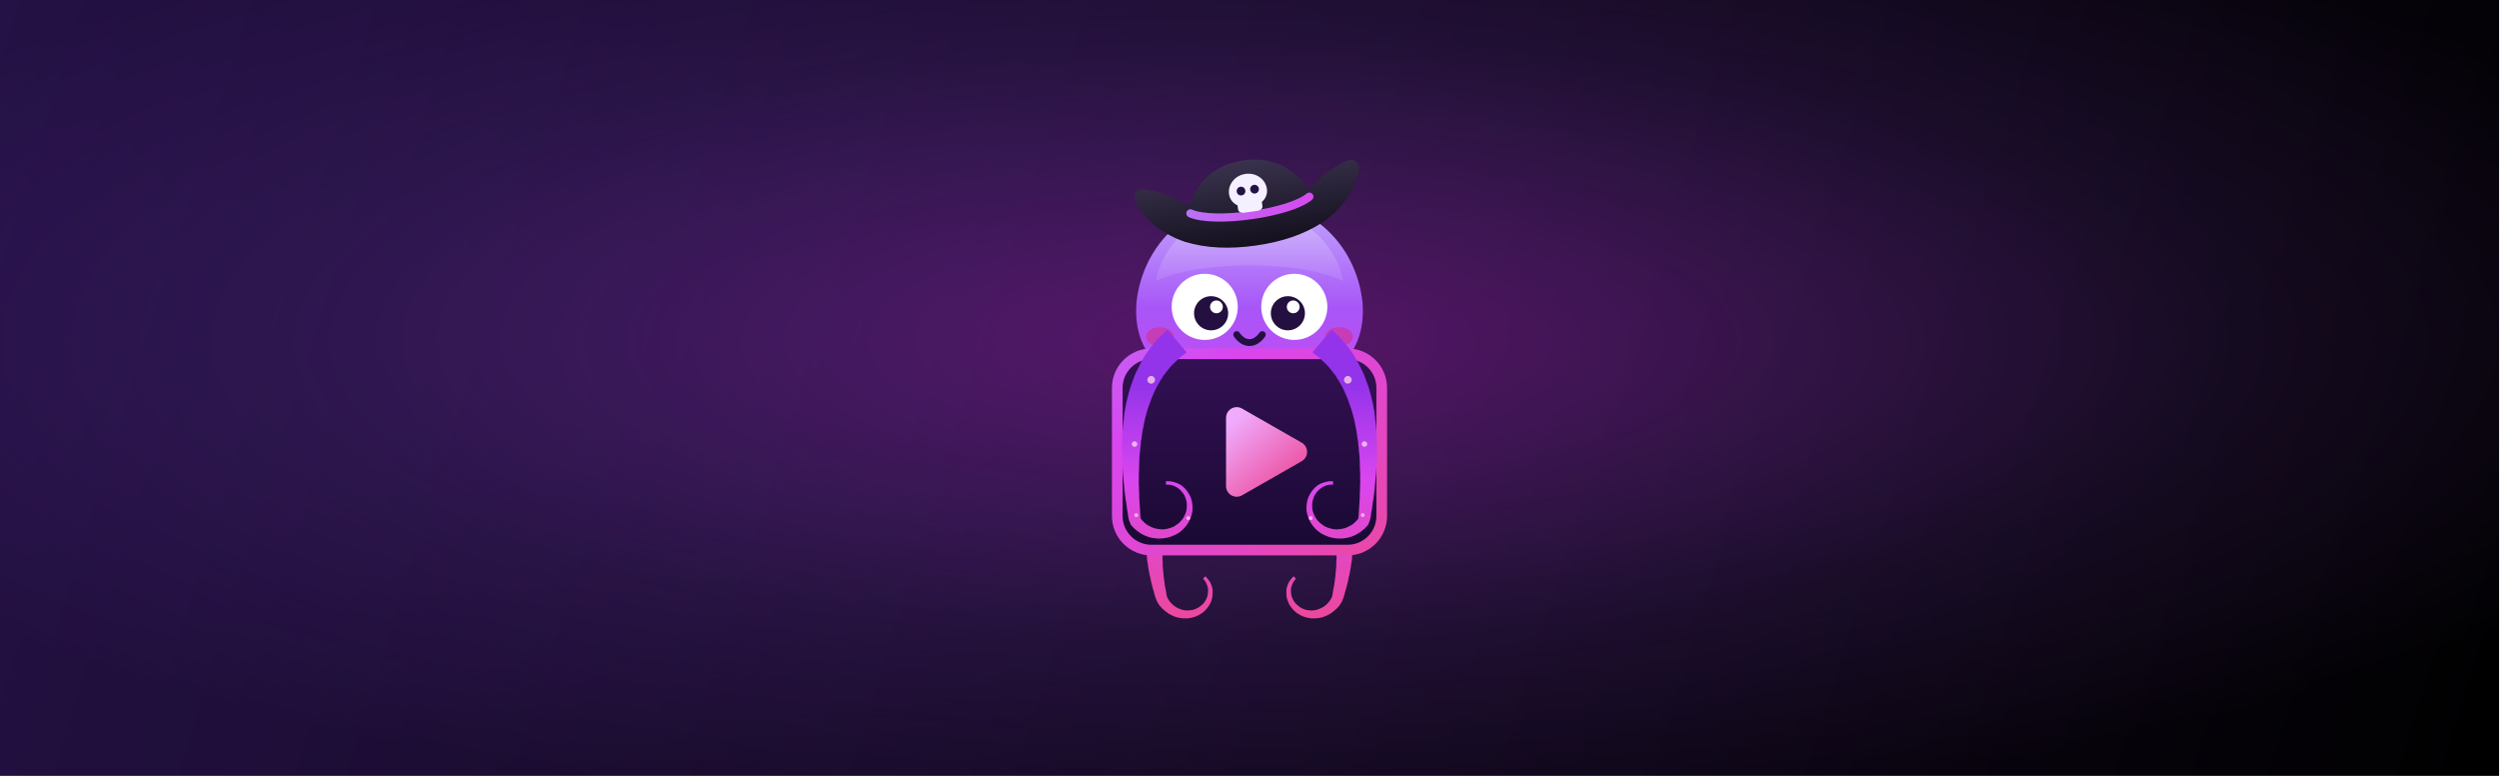
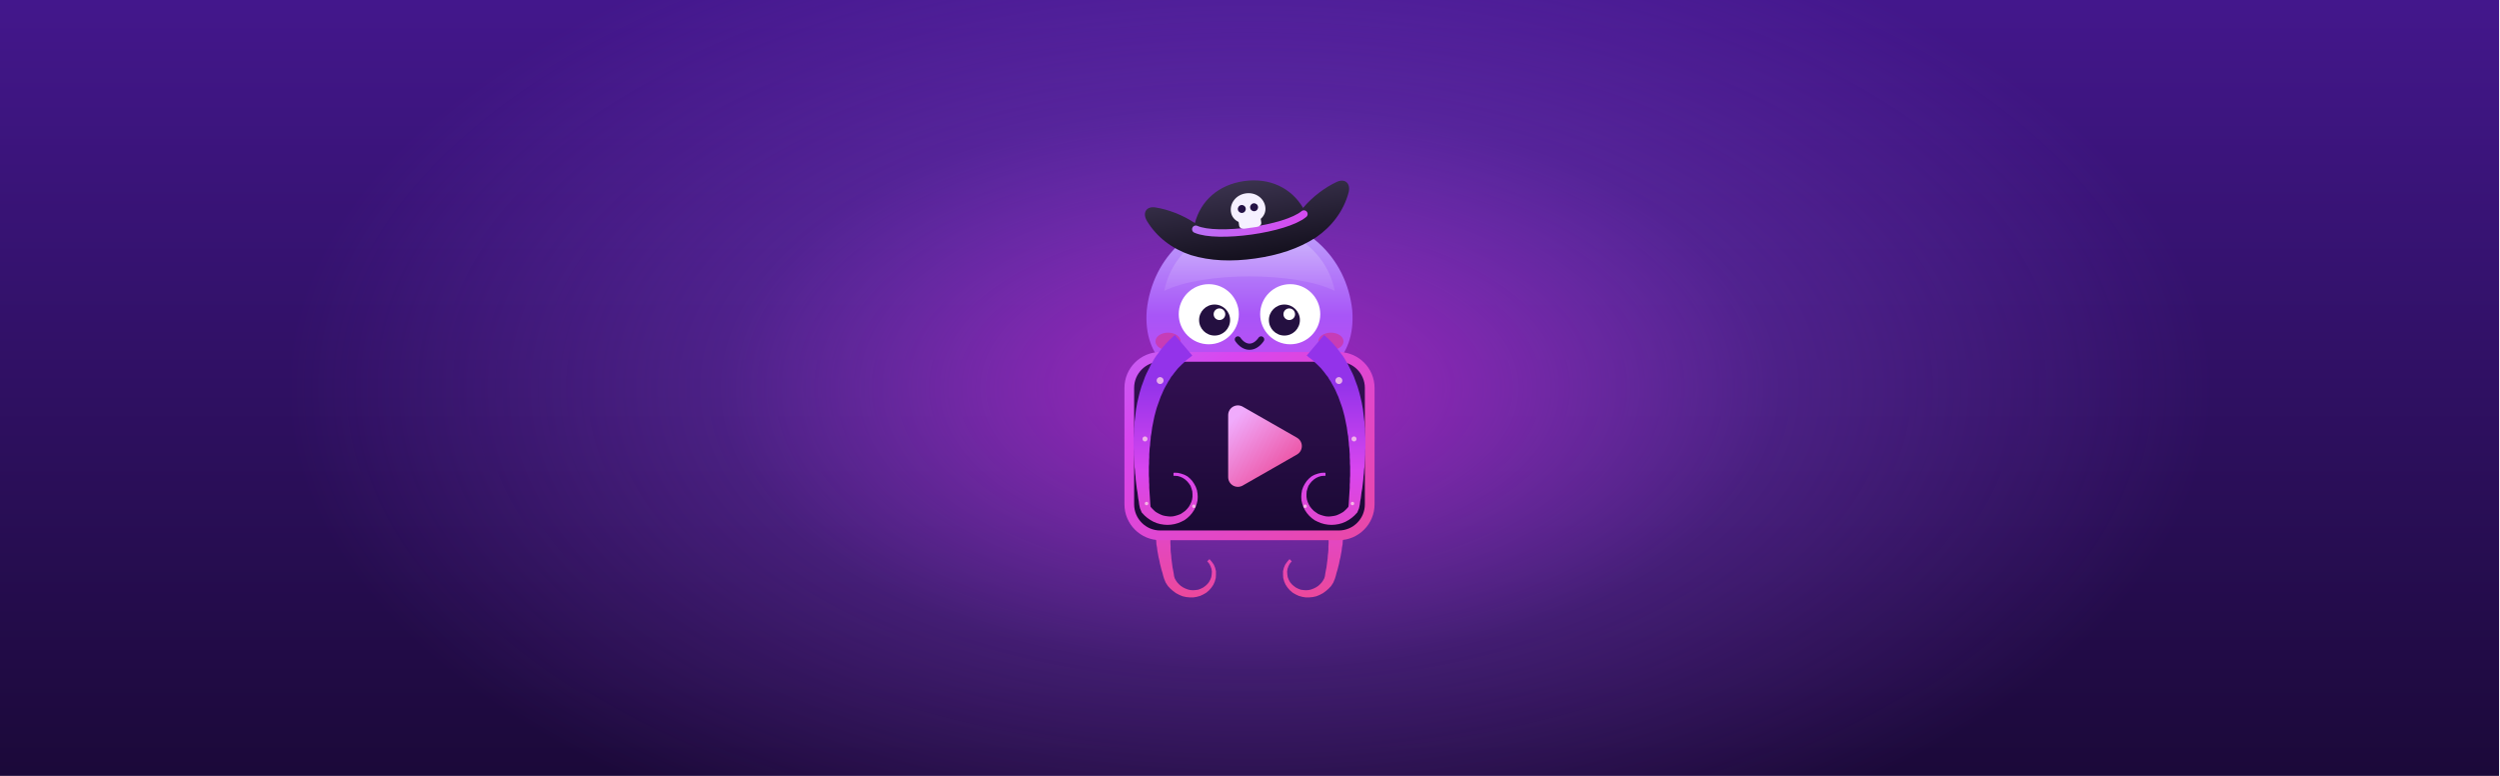
<svg xmlns="http://www.w3.org/2000/svg" viewBox="0 0 2320 720" width="2320" height="720" role="img">
  <defs>
+     <linearGradient id="night" x1="0" y1="0" x2="0" y2="720" gradientUnits="userSpaceOnUse">
+       <stop offset="0" stop-color="#43178C" />
+       <stop offset="1" stop-color="#1B0939" />
+     </linearGradient>
+     <radialGradient id="light">
+       <stop offset="0" stop-color="#C026D3" stop-opacity=".82" />
+       <stop offset=".55" stop-color="#A855F7" stop-opacity=".24" />
+       <stop offset="1" stop-color="#A855F7" stop-opacity="0" />
+     </radialGradient>
    <linearGradient id="gV" x1="46" y1="26" x2="196" y2="214" gradientUnits="userSpaceOnUse">
      <stop offset="0" stop-color="#A78BFA" />
      <stop offset=".42" stop-color="#D946EF" />
      <stop offset="1" stop-color="#EC4899" />
    </linearGradient>
    <linearGradient id="gHd" x1="0" y1="26" x2="0" y2="140" gradientUnits="userSpaceOnUse">
      <stop offset="0" stop-color="#C4B5FD" />
      <stop offset=".5" stop-color="#A855F7" />
      <stop offset="1" stop-color="#D946EF" />
    </linearGradient>
    <linearGradient id="gA" x1="0" y1="118" x2="0" y2="230" gradientUnits="userSpaceOnUse">
      <stop offset="0" stop-color="#9333EA" />
      <stop offset=".4" stop-color="#D946EF" />
      <stop offset="1" stop-color="#EC4899" />
    </linearGradient>
    <linearGradient id="gT" x1="0" y1="104" x2="0" y2="196" gradientUnits="userSpaceOnUse">
      <stop offset="0" stop-color="#341054" />
      <stop offset="1" stop-color="#190933" />
    </linearGradient>
    <linearGradient id="gS" x1="0" y1="34" x2="0" y2="86" gradientUnits="userSpaceOnUse">
      <stop offset="0" stop-color="#fff" stop-opacity=".28" />
      <stop offset="1" stop-color="#fff" stop-opacity="0" />
    </linearGradient>
    <linearGradient id="gP" x1="114" y1="134" x2="142" y2="166" gradientUnits="userSpaceOnUse">
      <stop offset="0" stop-color="#F0ABFC" />
      <stop offset="1" stop-color="#EC4899" />
    </linearGradient>
    <linearGradient id="gH" x1="0" y1="14" x2="0" y2="78" gradientUnits="userSpaceOnUse">
      <stop offset="0" stop-color="#3C3450" />
      <stop offset="1" stop-color="#15111F" />
    </linearGradient>
-     <linearGradient id="bg" x1="0" y1="0" x2="2320" y2="720" gradientUnits="userSpaceOnUse">
-       <stop offset="0" stop-color="#241145" />
-       <stop offset=".55" stop-color="#12081F" />
-       <stop offset="1" stop-color="#000000" />
-     </linearGradient>
-     <radialGradient id="halo" cx="50%" cy="44%" r="62%">
-       <stop offset="0" stop-color="#C026D3" stop-opacity=".40" />
-       <stop offset=".62" stop-color="#A855F7" stop-opacity=".10" />
-       <stop offset="1" stop-color="#A855F7" stop-opacity="0" />
-     </radialGradient>
  </defs>
-   <rect width="2320" height="720" fill="url(#bg)" />
-   <rect width="2320" height="720" fill="url(#halo)" />
-   <g transform="translate(922.4 122.4) scale(1.98)">
+   <rect width="2320" height="720" fill="url(#night)" />
+   <ellipse cx="1160" cy="360" rx="900.0" ry="475.2" fill="url(#light)" />
+   <g transform="translate(944.00 144.00) scale(1.8)">
    <g fill="url(#gA)">
      <path d="M 84.6 150.4 L 83.8 151.8 L 82.9 153.2 L 82.1 154.7 L 81.3 156.2 L 80.5 157.7 L 79.7 159.2 L 79.0 160.8 L 78.3 162.3 L 77.6 163.9 L 77.0 165.5 L 76.3 167.1 L 75.7 168.7 L 75.2 170.3 L 74.7 171.9 L 74.2 173.6 L 73.7 175.2 L 73.3 176.9 L 73.0 178.6 L 72.6 180.3 L 72.3 182.0 L 72.1 183.7 L 71.9 185.4 L 71.7 187.1 L 71.6 188.8 L 71.6 190.5 L 71.5 192.2 L 71.6 193.9 L 71.6 195.6 L 71.7 197.3 L 71.9 199.0 L 72.0 200.7 L 72.3 202.3 L 72.5 204.0 L 72.8 205.6 L 73.1 207.3 L 73.5 208.9 L 73.8 210.5 L 74.2 212.1 L 74.6 213.7 L 75.1 215.3 L 75.5 216.9 L 76.0 218.5 L 76.8 220.4 L 77.9 222.1 L 79.2 223.5 L 80.6 224.7 L 82.1 225.8 L 83.8 226.7 L 85.5 227.4 L 87.3 227.8 L 89.2 228.0 L 91.0 228.0 L 92.8 227.7 L 94.6 227.2 L 96.3 226.4 L 97.8 225.5 L 99.2 224.3 L 100.4 222.9 L 101.4 221.4 L 102.1 219.8 L 102.6 218.0 L 102.7 216.3 L 102.7 214.5 L 102.3 212.8 L 101.6 211.1 L 100.6 209.7 L 99.5 208.4 L 99.3 208.3 L 98.2 209.4 L 98.3 209.5 L 99.3 210.7 L 99.9 211.9 L 100.4 213.3 L 100.6 214.7 L 100.5 216.1 L 100.3 217.5 L 99.8 218.8 L 99.1 220.1 L 98.2 221.2 L 97.2 222.1 L 96.1 222.9 L 94.9 223.5 L 93.6 224.0 L 92.2 224.2 L 90.9 224.3 L 89.5 224.2 L 88.2 223.9 L 86.9 223.4 L 85.7 222.8 L 84.6 222.1 L 83.6 221.2 L 82.7 220.2 L 82.0 219.2 L 81.4 218.1 L 81.1 217.0 L 80.9 215.6 L 80.6 214.0 L 80.3 212.5 L 80.1 210.9 L 79.9 209.4 L 79.7 207.9 L 79.6 206.3 L 79.4 204.8 L 79.3 203.3 L 79.3 201.7 L 79.2 200.2 L 79.2 198.7 L 79.3 197.2 L 79.4 195.7 L 79.5 194.2 L 79.6 192.7 L 79.8 191.2 L 80.0 189.7 L 80.3 188.2 L 80.6 186.8 L 81.0 185.3 L 81.3 183.9 L 81.8 182.5 L 82.2 181.1 L 82.7 179.6 L 83.2 178.3 L 83.8 176.9 L 84.3 175.5 L 85.0 174.2 L 85.6 172.8 L 86.3 171.5 L 87.0 170.2 L 87.7 168.9 L 88.5 167.6 L 89.3 166.3 L 90.1 165.0 L 90.9 163.8 L 91.7 162.5 L 92.6 161.3 L 93.5 160.1 L 94.4 158.9 L 95.4 157.6 Z" />
      <path d="M 144.6 157.6 L 145.6 158.9 L 146.5 160.1 L 147.4 161.3 L 148.3 162.5 L 149.1 163.8 L 149.9 165.0 L 150.7 166.3 L 151.5 167.6 L 152.3 168.9 L 153.0 170.2 L 153.7 171.5 L 154.4 172.8 L 155.0 174.2 L 155.7 175.5 L 156.2 176.9 L 156.8 178.3 L 157.3 179.6 L 157.8 181.1 L 158.2 182.5 L 158.7 183.9 L 159.0 185.3 L 159.4 186.8 L 159.7 188.2 L 160.0 189.7 L 160.2 191.2 L 160.4 192.7 L 160.5 194.2 L 160.6 195.7 L 160.7 197.2 L 160.8 198.7 L 160.8 200.2 L 160.7 201.7 L 160.7 203.3 L 160.6 204.8 L 160.4 206.3 L 160.3 207.9 L 160.1 209.4 L 159.9 210.9 L 159.7 212.5 L 159.4 214.0 L 159.1 215.6 L 158.9 217.0 L 158.6 218.1 L 158.0 219.2 L 157.3 220.2 L 156.4 221.2 L 155.4 222.1 L 154.3 222.8 L 153.1 223.4 L 151.8 223.9 L 150.5 224.2 L 149.1 224.3 L 147.8 224.2 L 146.4 224.0 L 145.1 223.5 L 143.9 222.9 L 142.8 222.1 L 141.8 221.2 L 140.9 220.1 L 140.2 218.8 L 139.7 217.5 L 139.5 216.1 L 139.4 214.7 L 139.6 213.3 L 140.1 211.9 L 140.7 210.7 L 141.7 209.5 L 141.8 209.4 L 140.7 208.3 L 140.5 208.4 L 139.4 209.7 L 138.4 211.1 L 137.7 212.8 L 137.3 214.5 L 137.3 216.3 L 137.4 218.0 L 137.9 219.8 L 138.6 221.4 L 139.6 222.9 L 140.8 224.3 L 142.2 225.5 L 143.7 226.4 L 145.4 227.2 L 147.2 227.7 L 149.0 228.0 L 150.8 228.0 L 152.7 227.8 L 154.5 227.4 L 156.2 226.7 L 157.9 225.8 L 159.4 224.7 L 160.8 223.5 L 162.1 222.1 L 163.2 220.4 L 164.0 218.5 L 164.5 216.9 L 164.9 215.3 L 165.4 213.7 L 165.8 212.1 L 166.2 210.5 L 166.5 208.9 L 166.9 207.3 L 167.2 205.6 L 167.5 204.0 L 167.7 202.3 L 168.0 200.7 L 168.1 199.0 L 168.3 197.3 L 168.4 195.6 L 168.4 193.9 L 168.5 192.2 L 168.4 190.5 L 168.4 188.8 L 168.3 187.1 L 168.1 185.4 L 167.9 183.7 L 167.7 182.0 L 167.4 180.3 L 167.0 178.6 L 166.7 176.9 L 166.3 175.2 L 165.8 173.6 L 165.3 171.9 L 164.8 170.3 L 164.3 168.7 L 163.7 167.1 L 163.0 165.5 L 162.4 163.9 L 161.7 162.3 L 161.0 160.8 L 160.3 159.2 L 159.5 157.7 L 158.7 156.2 L 157.9 154.7 L 157.1 153.2 L 156.2 151.8 L 155.4 150.4 Z" />
    </g>
    <path d="M 120 32 C 92 32, 70 52, 67 80 C 66 93, 70 102, 76 108 L 164 108 C 170 102, 174 93, 173 80 C 170 52, 148 32, 120 32 Z" fill="url(#gHd)" />
    <path d="M 120 36 C 98 36, 80 50, 76 70 C 96 60, 144 60, 164 70 C 160 50, 142 36, 120 36 Z" fill="url(#gS)" />
    <rect x="58.0" y="104.0" width="124.0" height="92.0" rx="16.0" fill="url(#gT)" />
    <rect x="58.0" y="104.0" width="124.0" height="92.0" rx="16.0" fill="none" stroke="url(#gV)" stroke-width="5" />
    <circle cx="99" cy="82" r="15.5" fill="#fff" />
    <circle cx="141" cy="82" r="15.5" fill="#fff" />
    <circle cx="102" cy="85" r="8" fill="#241040" />
    <circle cx="138" cy="85" r="8" fill="#241040" />
    <circle cx="104.5" cy="82" r="3" fill="#fff" />
    <circle cx="140.5" cy="82" r="3" fill="#fff" />
    <ellipse cx="78" cy="96" rx="6.5" ry="4.5" fill="#DB2777" opacity=".5" />
    <ellipse cx="162" cy="96" rx="6.5" ry="4.5" fill="#DB2777" opacity=".5" />
    <path d="M 114 95 C 117.5 100, 122.5 100, 126 95" fill="none" stroke="#241040" stroke-width="3.2" stroke-linecap="round" />
    <path d="M 114 134 L 142 150 L 114 166 Z" fill="url(#gP)" stroke="url(#gP)" stroke-width="10" stroke-linejoin="round" />
    <g transform="translate(120 33) rotate(-8) scale(0.64) translate(-120 -48)">
      <path d="M 120 17 C 141 17, 157 28, 164 45 C 173 37, 184 31, 194 28 C 201 26, 205 31, 202 38 C 196 52, 185 63, 171 70 C 156 77, 139 80, 120 80 C 101 80, 84 77, 69 70 C 55 63, 44 52, 38 38 C 35 31, 39 26, 46 28 C 56 31, 67 37, 76 45 C 83 28, 99 17, 120 17 Z" fill="url(#gH)" />
      <path d="M 76 50 C 92 60, 148 60, 164 50" fill="none" stroke="url(#gV)" stroke-width="6" stroke-linecap="round" stroke-linejoin="round" />
      <path d="M 120 27 C 128 27, 134 33, 134 40 C 134 44, 132 47, 129 49 L 129 52 C 129 54, 127 55, 125 55 L 115 55 C 113 55, 111 54, 111 52 L 111 49 C 108 47, 106 44, 106 40 C 106 33, 112 27, 120 27 Z" fill="#F5F0FF" />
      <g fill="#241145">
        <circle cx="115" cy="39" r="3.2" />
        <circle cx="125" cy="39" r="3.2" />
      </g>
    </g>
    <g fill="url(#gA)">
      <path d="M 81.5 92.7 L 80.3 93.8 L 79.0 95.0 L 77.7 96.3 L 76.5 97.6 L 75.3 99.0 L 74.2 100.4 L 73.1 101.9 L 72.0 103.3 L 71.0 104.8 L 70.1 106.4 L 69.2 107.9 L 68.4 109.5 L 67.6 111.1 L 66.8 112.7 L 66.1 114.3 L 65.5 116.0 L 64.9 117.6 L 64.3 119.2 L 63.8 120.9 L 63.3 122.6 L 62.9 124.2 L 62.5 125.9 L 62.1 127.6 L 61.8 129.3 L 61.5 130.9 L 61.3 132.6 L 61.1 134.3 L 60.9 135.9 L 60.7 137.6 L 60.6 139.3 L 60.4 141.0 L 60.4 142.6 L 60.3 144.3 L 60.2 146.0 L 60.2 147.6 L 60.2 149.3 L 60.2 150.9 L 60.3 152.6 L 60.3 154.2 L 60.4 155.8 L 60.5 157.5 L 60.6 159.1 L 60.7 160.7 L 60.9 162.4 L 61.0 164.0 L 61.2 165.6 L 61.3 167.2 L 61.5 168.9 L 61.7 170.5 L 61.9 172.1 L 62.2 173.7 L 62.4 175.3 L 62.6 176.9 L 62.9 178.5 L 63.1 180.1 L 63.5 182.0 L 64.4 184.2 L 65.9 185.8 L 67.3 187.0 L 68.9 188.1 L 70.5 189.0 L 72.2 189.7 L 74.0 190.2 L 75.9 190.5 L 77.7 190.6 L 79.5 190.5 L 81.3 190.2 L 83.1 189.7 L 84.8 189.0 L 86.4 188.2 L 87.9 187.1 L 89.2 185.9 L 90.4 184.5 L 91.4 183.0 L 92.2 181.4 L 92.8 179.7 L 93.2 178.0 L 93.3 176.2 L 93.2 174.5 L 92.9 172.7 L 92.3 171.0 L 91.5 169.5 L 90.5 168.0 L 89.3 166.7 L 88.0 165.6 L 86.5 164.8 L 84.8 164.2 L 83.1 163.8 L 81.4 163.7 L 80.8 163.8 L 80.8 165.3 L 81.4 165.3 L 82.9 165.4 L 84.3 165.8 L 85.6 166.4 L 86.8 167.2 L 87.9 168.2 L 88.8 169.3 L 89.6 170.5 L 90.1 171.9 L 90.5 173.3 L 90.6 174.7 L 90.6 176.1 L 90.4 177.5 L 90.0 178.8 L 89.4 180.1 L 88.7 181.3 L 87.8 182.4 L 86.8 183.4 L 85.7 184.2 L 84.5 185.0 L 83.2 185.5 L 81.9 185.9 L 80.6 186.2 L 79.2 186.3 L 77.9 186.2 L 76.5 186.0 L 75.2 185.7 L 74.0 185.2 L 72.8 184.6 L 71.6 183.9 L 70.6 183.0 L 69.7 182.1 L 69.0 181.3 L 68.9 180.7 L 68.8 179.4 L 68.7 177.8 L 68.6 176.2 L 68.5 174.7 L 68.4 173.1 L 68.3 171.5 L 68.3 169.9 L 68.2 168.4 L 68.2 166.8 L 68.1 165.2 L 68.1 163.6 L 68.1 162.1 L 68.1 160.5 L 68.2 158.9 L 68.2 157.4 L 68.3 155.8 L 68.3 154.2 L 68.4 152.7 L 68.5 151.1 L 68.7 149.6 L 68.8 148.0 L 69.0 146.5 L 69.1 145.0 L 69.4 143.4 L 69.6 141.9 L 69.8 140.4 L 70.1 138.9 L 70.4 137.4 L 70.7 135.9 L 71.0 134.5 L 71.4 133.0 L 71.8 131.5 L 72.2 130.1 L 72.7 128.7 L 73.2 127.3 L 73.7 125.9 L 74.2 124.5 L 74.8 123.2 L 75.4 121.8 L 76.0 120.5 L 76.7 119.2 L 77.4 118.0 L 78.1 116.7 L 78.9 115.5 L 79.6 114.3 L 80.5 113.2 L 81.3 112.1 L 82.2 111.0 L 83.1 109.9 L 84.1 108.9 L 85.1 107.9 L 86.1 107.0 L 87.1 106.0 L 88.2 105.1 L 89.3 104.3 L 90.5 103.3 Z" />
      <path d="M 149.5 103.3 L 150.7 104.3 L 151.8 105.1 L 152.9 106.0 L 153.9 107.0 L 154.9 107.9 L 155.9 108.9 L 156.9 109.9 L 157.8 111.0 L 158.7 112.1 L 159.5 113.2 L 160.4 114.3 L 161.1 115.5 L 161.9 116.7 L 162.6 118.0 L 163.3 119.2 L 164.0 120.5 L 164.6 121.8 L 165.2 123.2 L 165.8 124.5 L 166.3 125.9 L 166.8 127.3 L 167.3 128.7 L 167.8 130.1 L 168.2 131.5 L 168.6 133.0 L 169.0 134.5 L 169.3 135.9 L 169.6 137.4 L 169.9 138.9 L 170.2 140.4 L 170.4 141.9 L 170.6 143.4 L 170.9 145.0 L 171.0 146.5 L 171.2 148.0 L 171.3 149.6 L 171.5 151.1 L 171.6 152.7 L 171.7 154.2 L 171.7 155.8 L 171.8 157.4 L 171.8 158.9 L 171.9 160.5 L 171.9 162.1 L 171.9 163.6 L 171.9 165.2 L 171.8 166.8 L 171.8 168.4 L 171.7 169.9 L 171.7 171.5 L 171.6 173.1 L 171.5 174.7 L 171.4 176.2 L 171.3 177.8 L 171.2 179.4 L 171.1 180.7 L 171.0 181.3 L 170.3 182.1 L 169.4 183.0 L 168.4 183.9 L 167.2 184.6 L 166.0 185.2 L 164.8 185.7 L 163.5 186.0 L 162.1 186.2 L 160.8 186.3 L 159.4 186.2 L 158.1 185.9 L 156.8 185.5 L 155.5 185.0 L 154.3 184.2 L 153.2 183.4 L 152.2 182.4 L 151.3 181.3 L 150.6 180.1 L 150.0 178.8 L 149.6 177.5 L 149.4 176.1 L 149.4 174.7 L 149.5 173.3 L 149.9 171.9 L 150.4 170.5 L 151.2 169.3 L 152.1 168.2 L 153.2 167.2 L 154.4 166.4 L 155.7 165.8 L 157.1 165.4 L 158.6 165.3 L 159.2 165.3 L 159.2 163.8 L 158.6 163.7 L 156.9 163.8 L 155.2 164.2 L 153.5 164.8 L 152.0 165.6 L 150.7 166.7 L 149.5 168.0 L 148.5 169.5 L 147.7 171.0 L 147.1 172.7 L 146.8 174.5 L 146.7 176.2 L 146.8 178.0 L 147.2 179.7 L 147.8 181.4 L 148.6 183.0 L 149.6 184.5 L 150.8 185.9 L 152.1 187.1 L 153.6 188.2 L 155.2 189.0 L 156.9 189.7 L 158.7 190.2 L 160.5 190.5 L 162.3 190.6 L 164.1 190.5 L 166.0 190.2 L 167.8 189.7 L 169.5 189.0 L 171.1 188.1 L 172.7 187.0 L 174.1 185.8 L 175.6 184.2 L 176.5 182.0 L 176.9 180.1 L 177.1 178.5 L 177.4 176.9 L 177.6 175.3 L 177.8 173.7 L 178.1 172.1 L 178.3 170.5 L 178.5 168.9 L 178.7 167.2 L 178.8 165.6 L 179.0 164.0 L 179.1 162.4 L 179.3 160.7 L 179.4 159.1 L 179.5 157.5 L 179.6 155.8 L 179.7 154.2 L 179.7 152.6 L 179.8 150.9 L 179.8 149.3 L 179.8 147.6 L 179.8 146.0 L 179.7 144.3 L 179.6 142.6 L 179.6 141.0 L 179.4 139.3 L 179.3 137.6 L 179.1 135.9 L 178.9 134.3 L 178.7 132.6 L 178.5 130.9 L 178.2 129.3 L 177.9 127.6 L 177.5 125.9 L 177.1 124.2 L 176.7 122.6 L 176.2 120.9 L 175.7 119.2 L 175.1 117.6 L 174.5 116.0 L 173.9 114.3 L 173.2 112.7 L 172.4 111.1 L 171.6 109.5 L 170.8 107.9 L 169.9 106.4 L 169.0 104.8 L 168.0 103.3 L 166.9 101.9 L 165.8 100.4 L 164.7 99.0 L 163.5 97.6 L 162.3 96.3 L 161.0 95.0 L 159.7 93.8 L 158.5 92.7 Z" />
    </g>
    <g fill="#FBCFE8" opacity=".8">
      <circle cx="73.9" cy="116.2" r="1.8" />
      <circle cx="66.1" cy="146.3" r="1.3" />
      <circle cx="66.9" cy="179.6" r="0.9" />
      <circle cx="91.3" cy="181.0" r="0.9" />
      <circle cx="166.1" cy="116.2" r="1.8" />
      <circle cx="173.9" cy="146.3" r="1.3" />
      <circle cx="173.1" cy="179.6" r="0.9" />
      <circle cx="148.7" cy="181.0" r="0.9" />
    </g>
  </g>
</svg>
